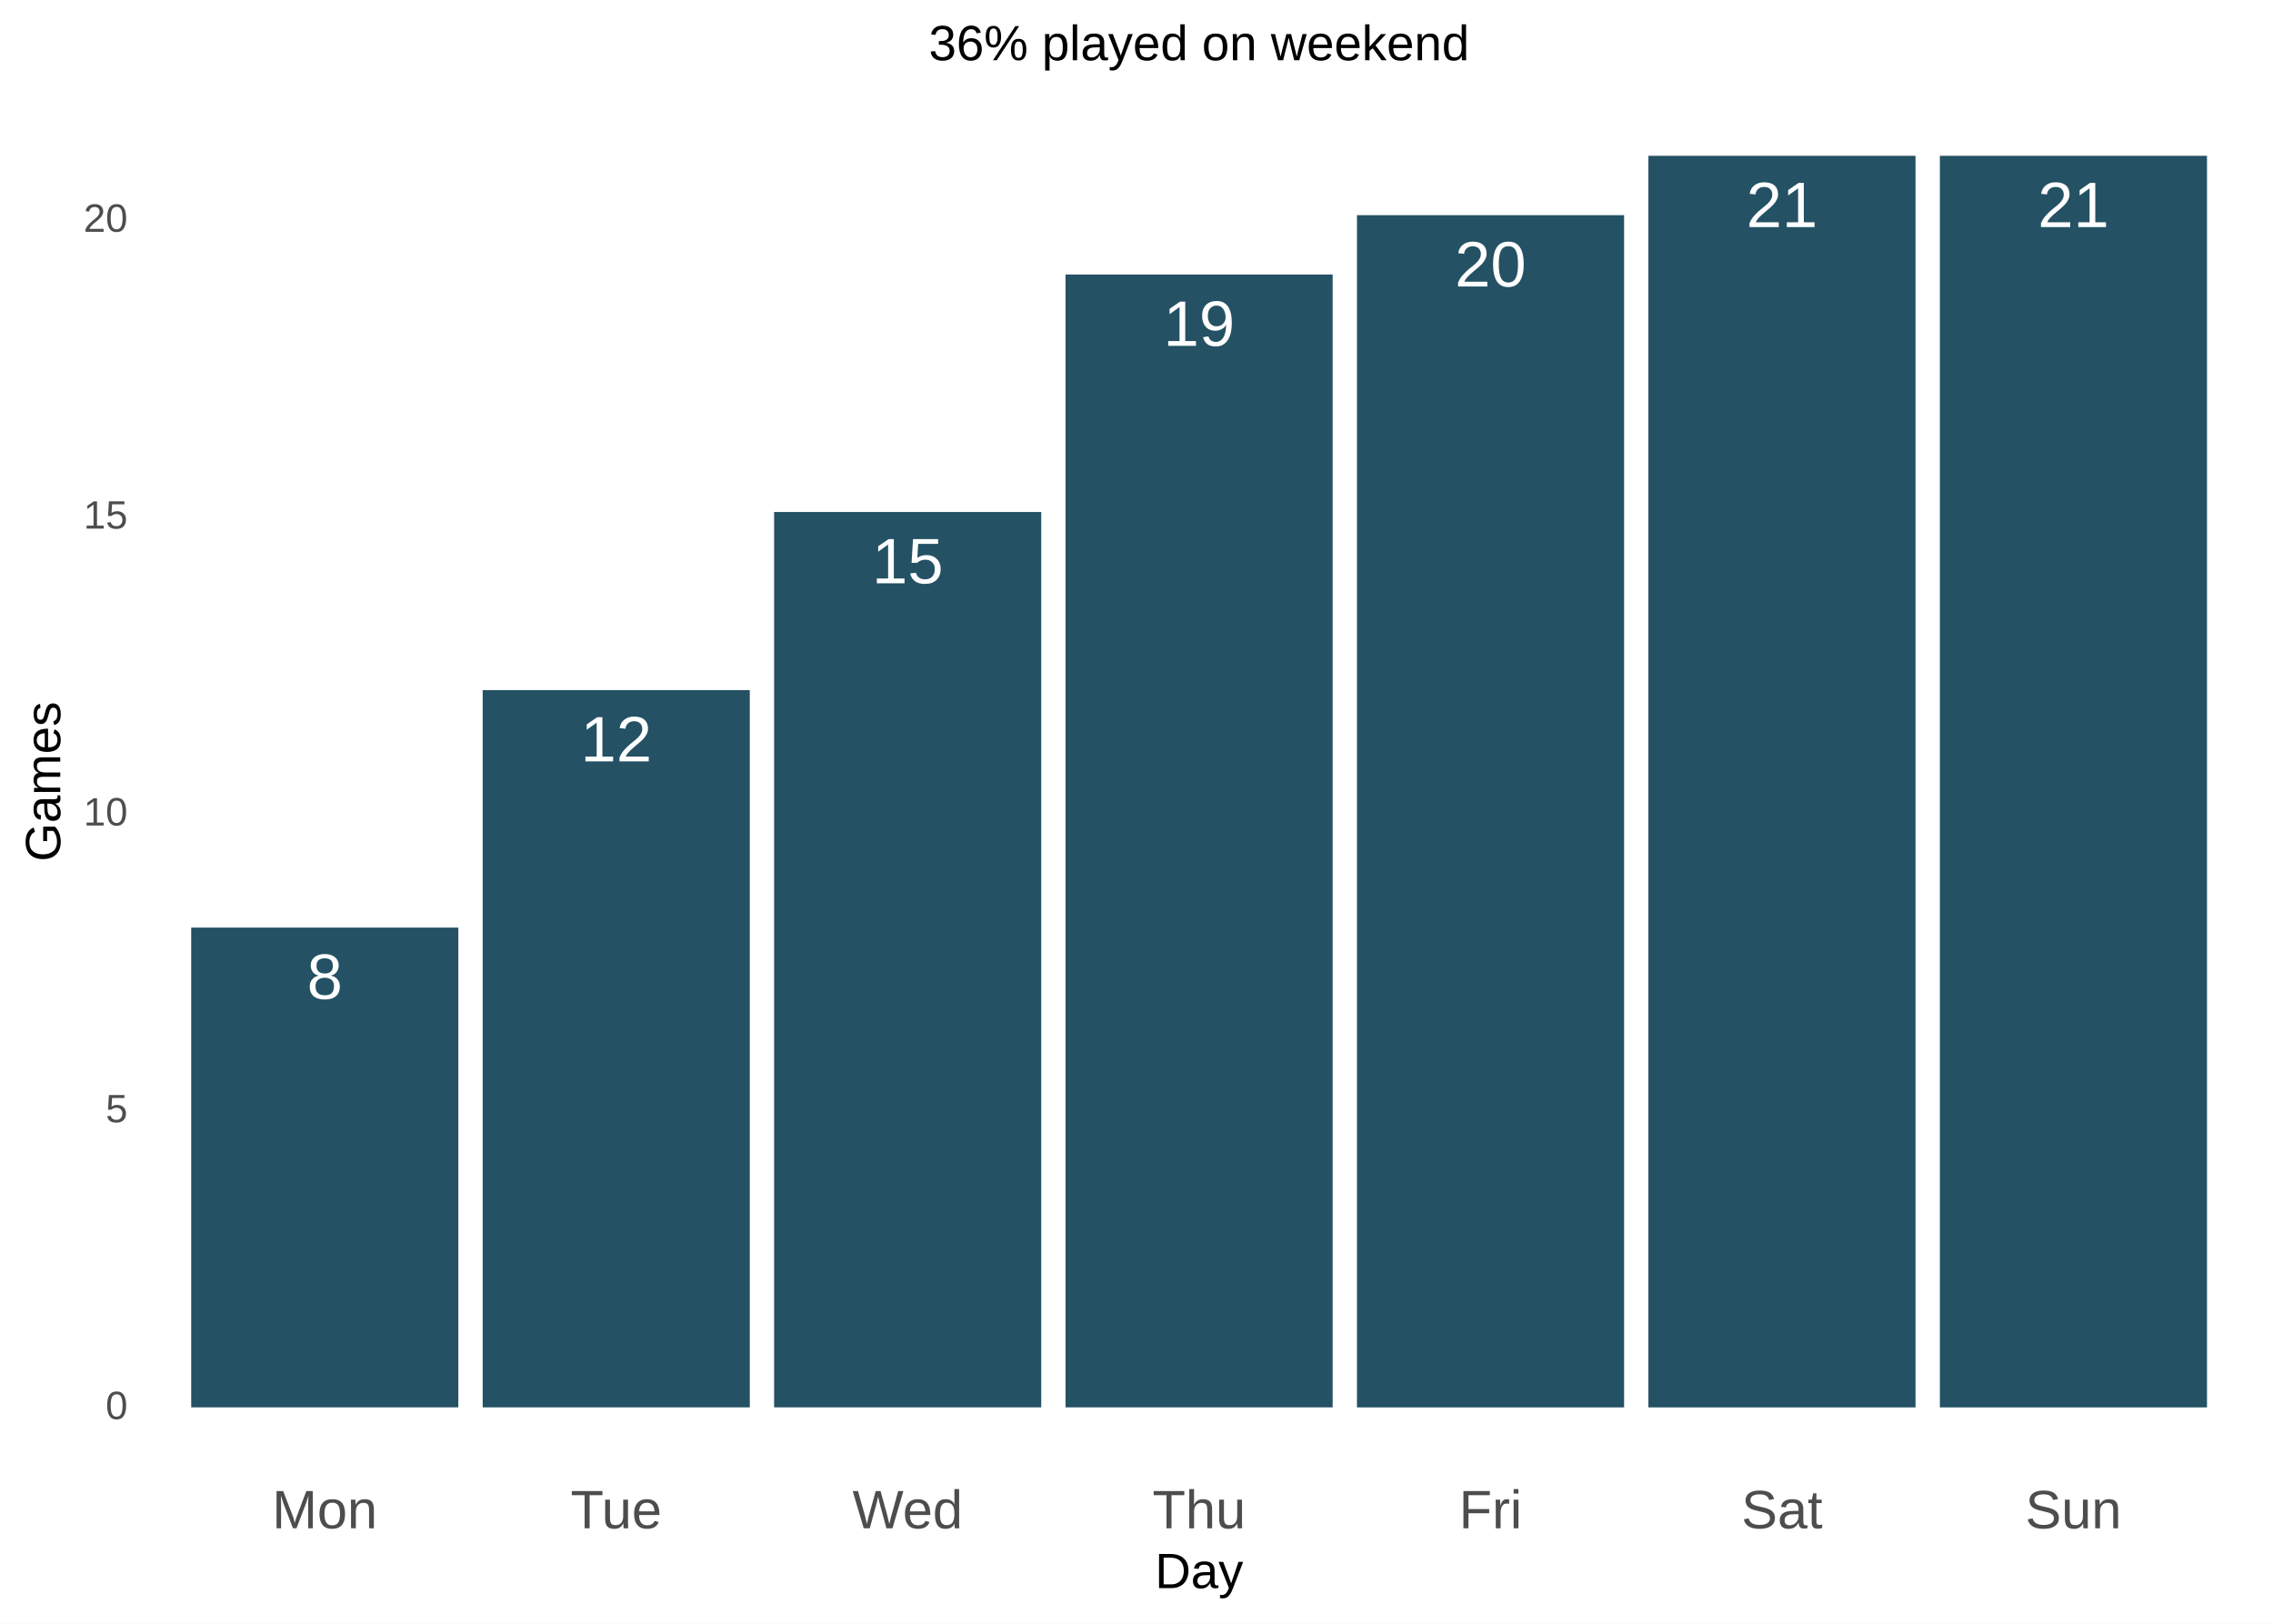
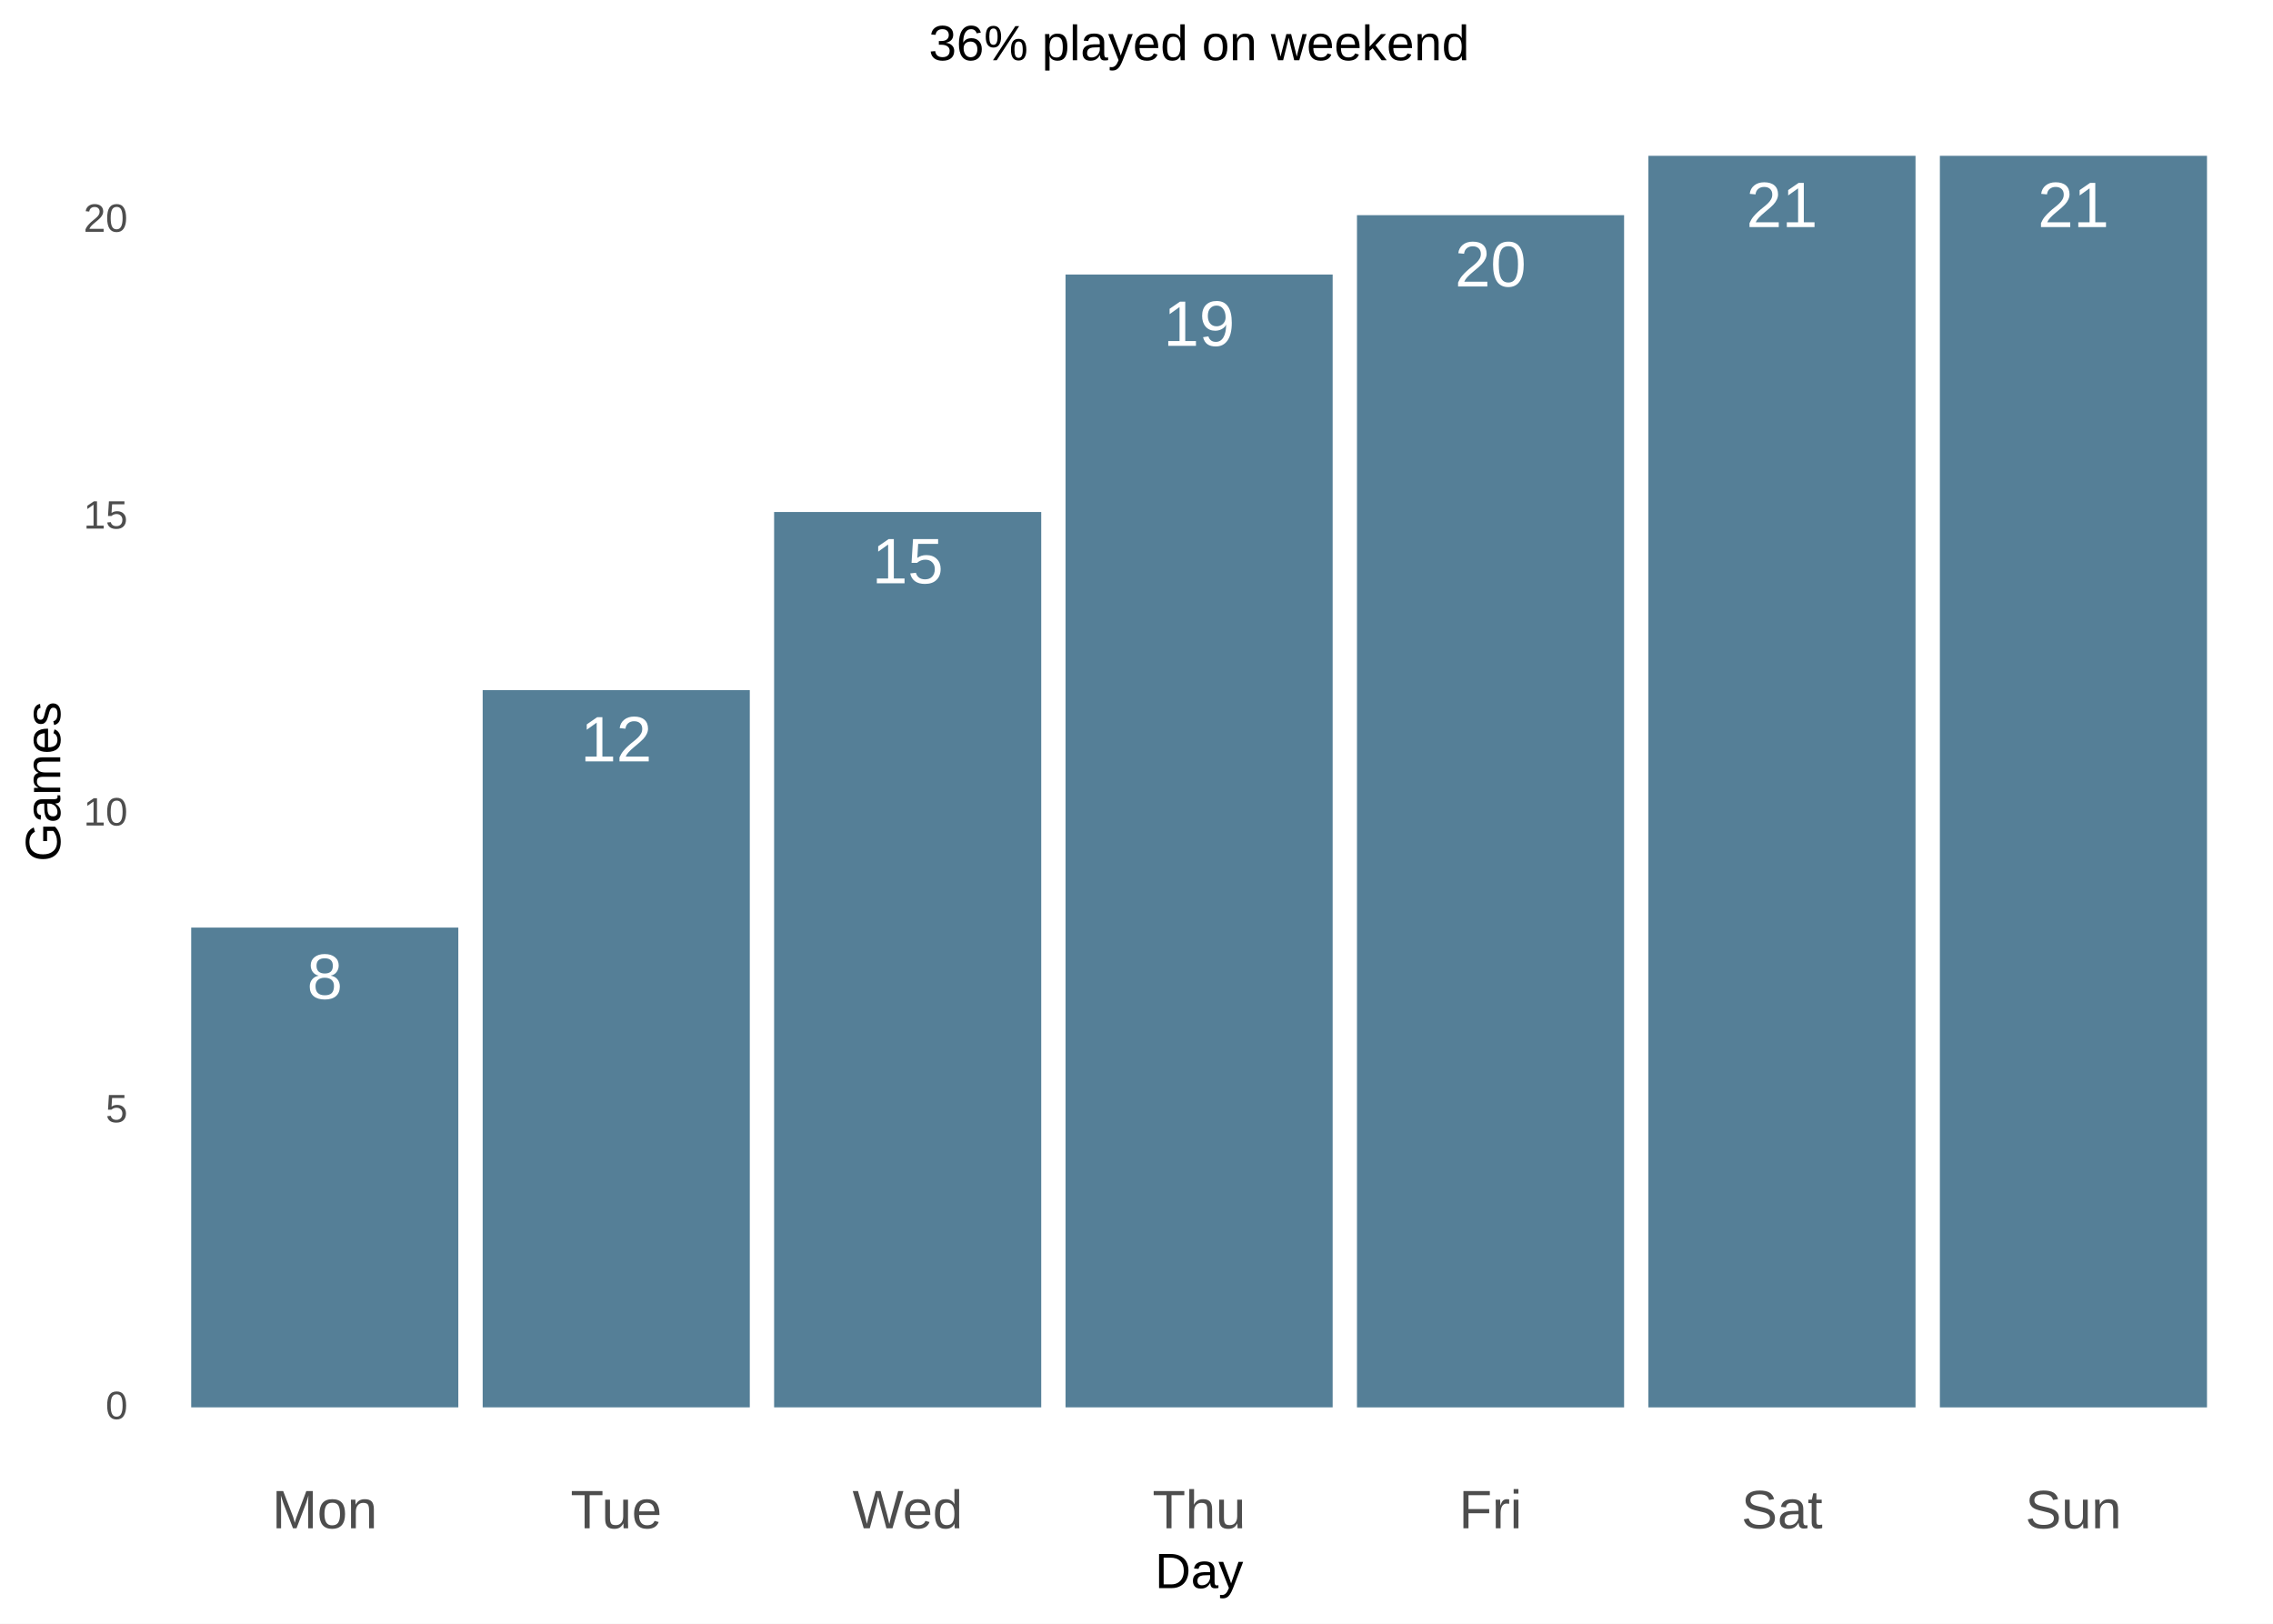
<svg xmlns="http://www.w3.org/2000/svg" class="svglite" width="504.00pt" height="360.00pt" viewBox="0 0 504.00 360.00">
  <defs>
    <style type="text/css">
    .svglite line, .svglite polyline, .svglite polygon, .svglite path, .svglite rect, .svglite circle {
      fill: none;
      stroke: #000000;
      stroke-linecap: round;
      stroke-linejoin: round;
      stroke-miterlimit: 10.00;
    }
  </style>
  </defs>
  <rect width="100%" height="100%" style="stroke: none; fill: #FFFFFF;" />
  <defs>
    <clipPath id="cpMC4wMHw1MDQuMDB8MC4wMHwzNjAuMDA=">
      <rect x="0.00" y="0.00" width="504.00" height="360.00" />
    </clipPath>
  </defs>
  <g clip-path="url(#cpMC4wMHw1MDQuMDB8MC4wMHwzNjAuMDA=)">
</g>
  <defs>
    <clipPath id="cpMzMuMjR8NDk4LjUyfDIxLjI2fDMyNS4zMg==">
      <rect x="33.24" y="21.26" width="465.28" height="304.06" />
    </clipPath>
  </defs>
  <g clip-path="url(#cpMzMuMjR8NDk4LjUyfDIxLjI2fDMyNS4zMg==)">
-     <rect x="430.67" y="35.08" width="58.16" height="276.42" style="stroke-width: 1.07; stroke: #245164; stroke-linecap: square; stroke-linejoin: miter; fill: #245164;" />
-     <rect x="366.04" y="35.08" width="58.16" height="276.42" style="stroke-width: 1.07; stroke: #245164; stroke-linecap: square; stroke-linejoin: miter; fill: #245164;" />
-     <rect x="301.42" y="48.24" width="58.16" height="263.26" style="stroke-width: 1.07; stroke: #245164; stroke-linecap: square; stroke-linejoin: miter; fill: #245164;" />
-     <rect x="236.80" y="61.40" width="58.16" height="250.09" style="stroke-width: 1.07; stroke: #245164; stroke-linecap: square; stroke-linejoin: miter; fill: #245164;" />
-     <rect x="172.18" y="114.05" width="58.16" height="197.44" style="stroke-width: 1.07; stroke: #245164; stroke-linecap: square; stroke-linejoin: miter; fill: #245164;" />
-     <rect x="107.56" y="153.54" width="58.16" height="157.95" style="stroke-width: 1.07; stroke: #245164; stroke-linecap: square; stroke-linejoin: miter; fill: #245164;" />
-     <rect x="42.93" y="206.19" width="58.16" height="105.30" style="stroke-width: 1.07; stroke: #245164; stroke-linecap: square; stroke-linejoin: miter; fill: #245164;" />
+     <rect x="430.67" y="35.08" width="58.16" height="276.42" style="stroke-width: 1.07; stroke: #557F97; stroke-linecap: square; stroke-linejoin: miter; fill: #557F97;" />
+     <rect x="366.04" y="35.08" width="58.16" height="276.42" style="stroke-width: 1.07; stroke: #557F97; stroke-linecap: square; stroke-linejoin: miter; fill: #557F97;" />
+     <rect x="301.42" y="48.24" width="58.16" height="263.26" style="stroke-width: 1.07; stroke: #557F97; stroke-linecap: square; stroke-linejoin: miter; fill: #557F97;" />
+     <rect x="236.80" y="61.40" width="58.16" height="250.09" style="stroke-width: 1.07; stroke: #557F97; stroke-linecap: square; stroke-linejoin: miter; fill: #557F97;" />
+     <rect x="172.18" y="114.05" width="58.16" height="197.44" style="stroke-width: 1.07; stroke: #557F97; stroke-linecap: square; stroke-linejoin: miter; fill: #557F97;" />
+     <rect x="107.56" y="153.54" width="58.16" height="157.95" style="stroke-width: 1.07; stroke: #557F97; stroke-linecap: square; stroke-linejoin: miter; fill: #557F97;" />
+     <rect x="42.93" y="206.19" width="58.16" height="105.30" style="stroke-width: 1.07; stroke: #557F97; stroke-linecap: square; stroke-linejoin: miter; fill: #557F97;" />
    <text x="459.75" y="50.35" text-anchor="middle" style="font-size: 14.23px; fill: #FFFFFF; font-family: Arial;" textLength="15.81px" lengthAdjust="spacingAndGlyphs">21</text>
    <text x="395.12" y="50.35" text-anchor="middle" style="font-size: 14.23px; fill: #FFFFFF; font-family: Arial;" textLength="15.81px" lengthAdjust="spacingAndGlyphs">21</text>
    <text x="330.50" y="63.51" text-anchor="middle" style="font-size: 14.23px; fill: #FFFFFF; font-family: Arial;" textLength="15.81px" lengthAdjust="spacingAndGlyphs">20</text>
    <text x="265.88" y="76.67" text-anchor="middle" style="font-size: 14.23px; fill: #FFFFFF; font-family: Arial;" textLength="15.81px" lengthAdjust="spacingAndGlyphs">19</text>
    <text x="201.26" y="129.32" text-anchor="middle" style="font-size: 14.23px; fill: #FFFFFF; font-family: Arial;" textLength="15.81px" lengthAdjust="spacingAndGlyphs">15</text>
    <text x="136.64" y="168.81" text-anchor="middle" style="font-size: 14.23px; fill: #FFFFFF; font-family: Arial;" textLength="15.81px" lengthAdjust="spacingAndGlyphs">12</text>
    <text x="72.01" y="221.46" text-anchor="middle" style="font-size: 14.23px; fill: #FFFFFF; font-family: Arial;" textLength="7.91px" lengthAdjust="spacingAndGlyphs">8</text>
  </g>
  <g clip-path="url(#cpMC4wMHw1MDQuMDB8MC4wMHwzNjAuMDA=)">
    <text x="28.31" y="314.64" text-anchor="end" style="font-size: 8.80px; fill: #4D4D4D; font-family: Arial;" textLength="4.90px" lengthAdjust="spacingAndGlyphs">0</text>
    <text x="28.31" y="248.83" text-anchor="end" style="font-size: 8.80px; fill: #4D4D4D; font-family: Arial;" textLength="4.90px" lengthAdjust="spacingAndGlyphs">5</text>
    <text x="28.31" y="183.02" text-anchor="end" style="font-size: 8.80px; fill: #4D4D4D; font-family: Arial;" textLength="9.79px" lengthAdjust="spacingAndGlyphs">10</text>
    <text x="28.31" y="117.20" text-anchor="end" style="font-size: 8.80px; fill: #4D4D4D; font-family: Arial;" textLength="9.79px" lengthAdjust="spacingAndGlyphs">15</text>
    <text x="28.31" y="51.39" text-anchor="end" style="font-size: 8.80px; fill: #4D4D4D; font-family: Arial;" textLength="9.79px" lengthAdjust="spacingAndGlyphs">20</text>
    <text x="72.01" y="338.84" text-anchor="middle" style="font-size: 12.00px; fill: #4D4D4D; font-family: Arial;" textLength="23.35px" lengthAdjust="spacingAndGlyphs">Mon</text>
    <text x="136.64" y="338.84" text-anchor="middle" style="font-size: 12.00px; fill: #4D4D4D; font-family: Arial;" textLength="20.23px" lengthAdjust="spacingAndGlyphs">Tue</text>
    <text x="201.26" y="338.84" text-anchor="middle" style="font-size: 12.00px; fill: #4D4D4D; font-family: Arial;" textLength="24.46px" lengthAdjust="spacingAndGlyphs">Wed</text>
    <text x="265.88" y="338.84" text-anchor="middle" style="font-size: 12.00px; fill: #4D4D4D; font-family: Arial;" textLength="20.68px" lengthAdjust="spacingAndGlyphs">Thu</text>
    <text x="330.50" y="338.84" text-anchor="middle" style="font-size: 12.00px; fill: #4D4D4D; font-family: Arial;" textLength="13.99px" lengthAdjust="spacingAndGlyphs">Fri</text>
    <text x="395.12" y="338.84" text-anchor="middle" style="font-size: 12.00px; fill: #4D4D4D; font-family: Arial;" textLength="18.01px" lengthAdjust="spacingAndGlyphs">Sat</text>
    <text x="459.75" y="338.84" text-anchor="middle" style="font-size: 12.00px; fill: #4D4D4D; font-family: Arial;" textLength="21.36px" lengthAdjust="spacingAndGlyphs">Sun</text>
    <text x="265.88" y="352.10" text-anchor="middle" style="font-size: 11.00px; font-family: Arial;" textLength="19.56px" lengthAdjust="spacingAndGlyphs">Day</text>
    <text transform="translate(13.36,173.29) rotate(-90)" text-anchor="middle" style="font-size: 11.00px; font-family: Arial;" textLength="35.47px" lengthAdjust="spacingAndGlyphs">Games</text>
    <text x="265.88" y="13.36" text-anchor="middle" style="font-size: 11.00px; font-family: Arial;" textLength="119.91px" lengthAdjust="spacingAndGlyphs">36% played on weekend</text>
  </g>
</svg>
